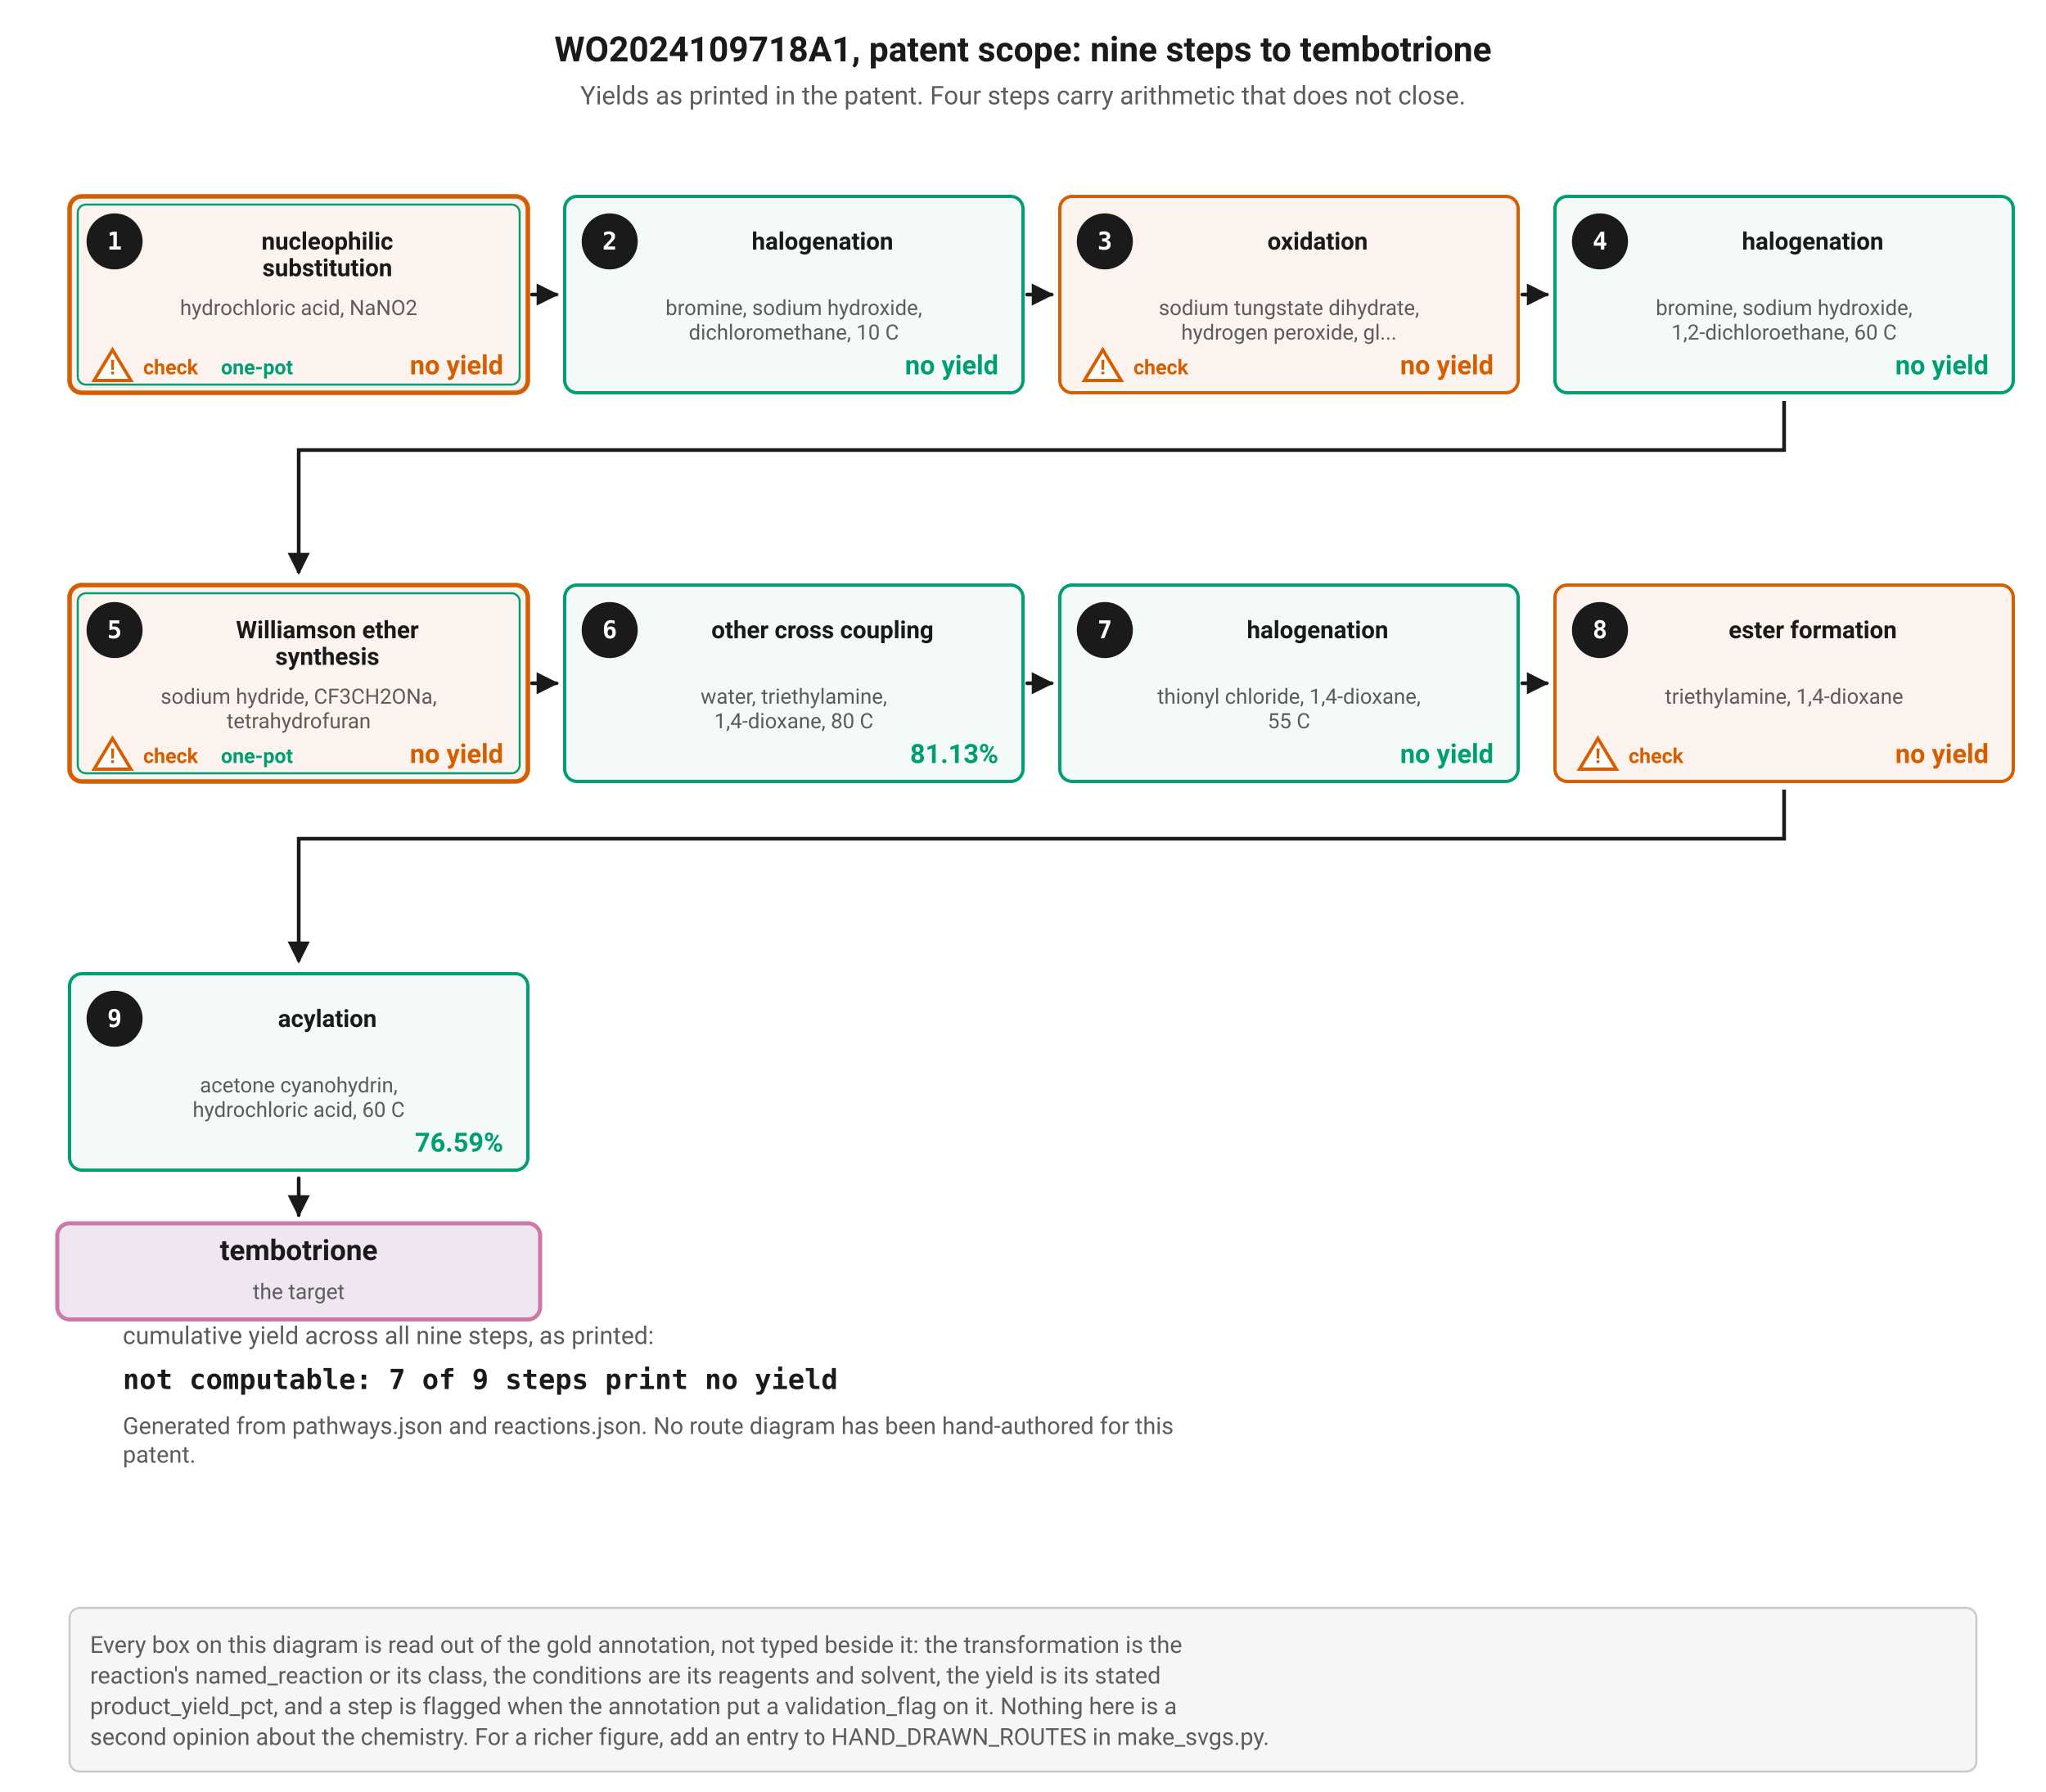
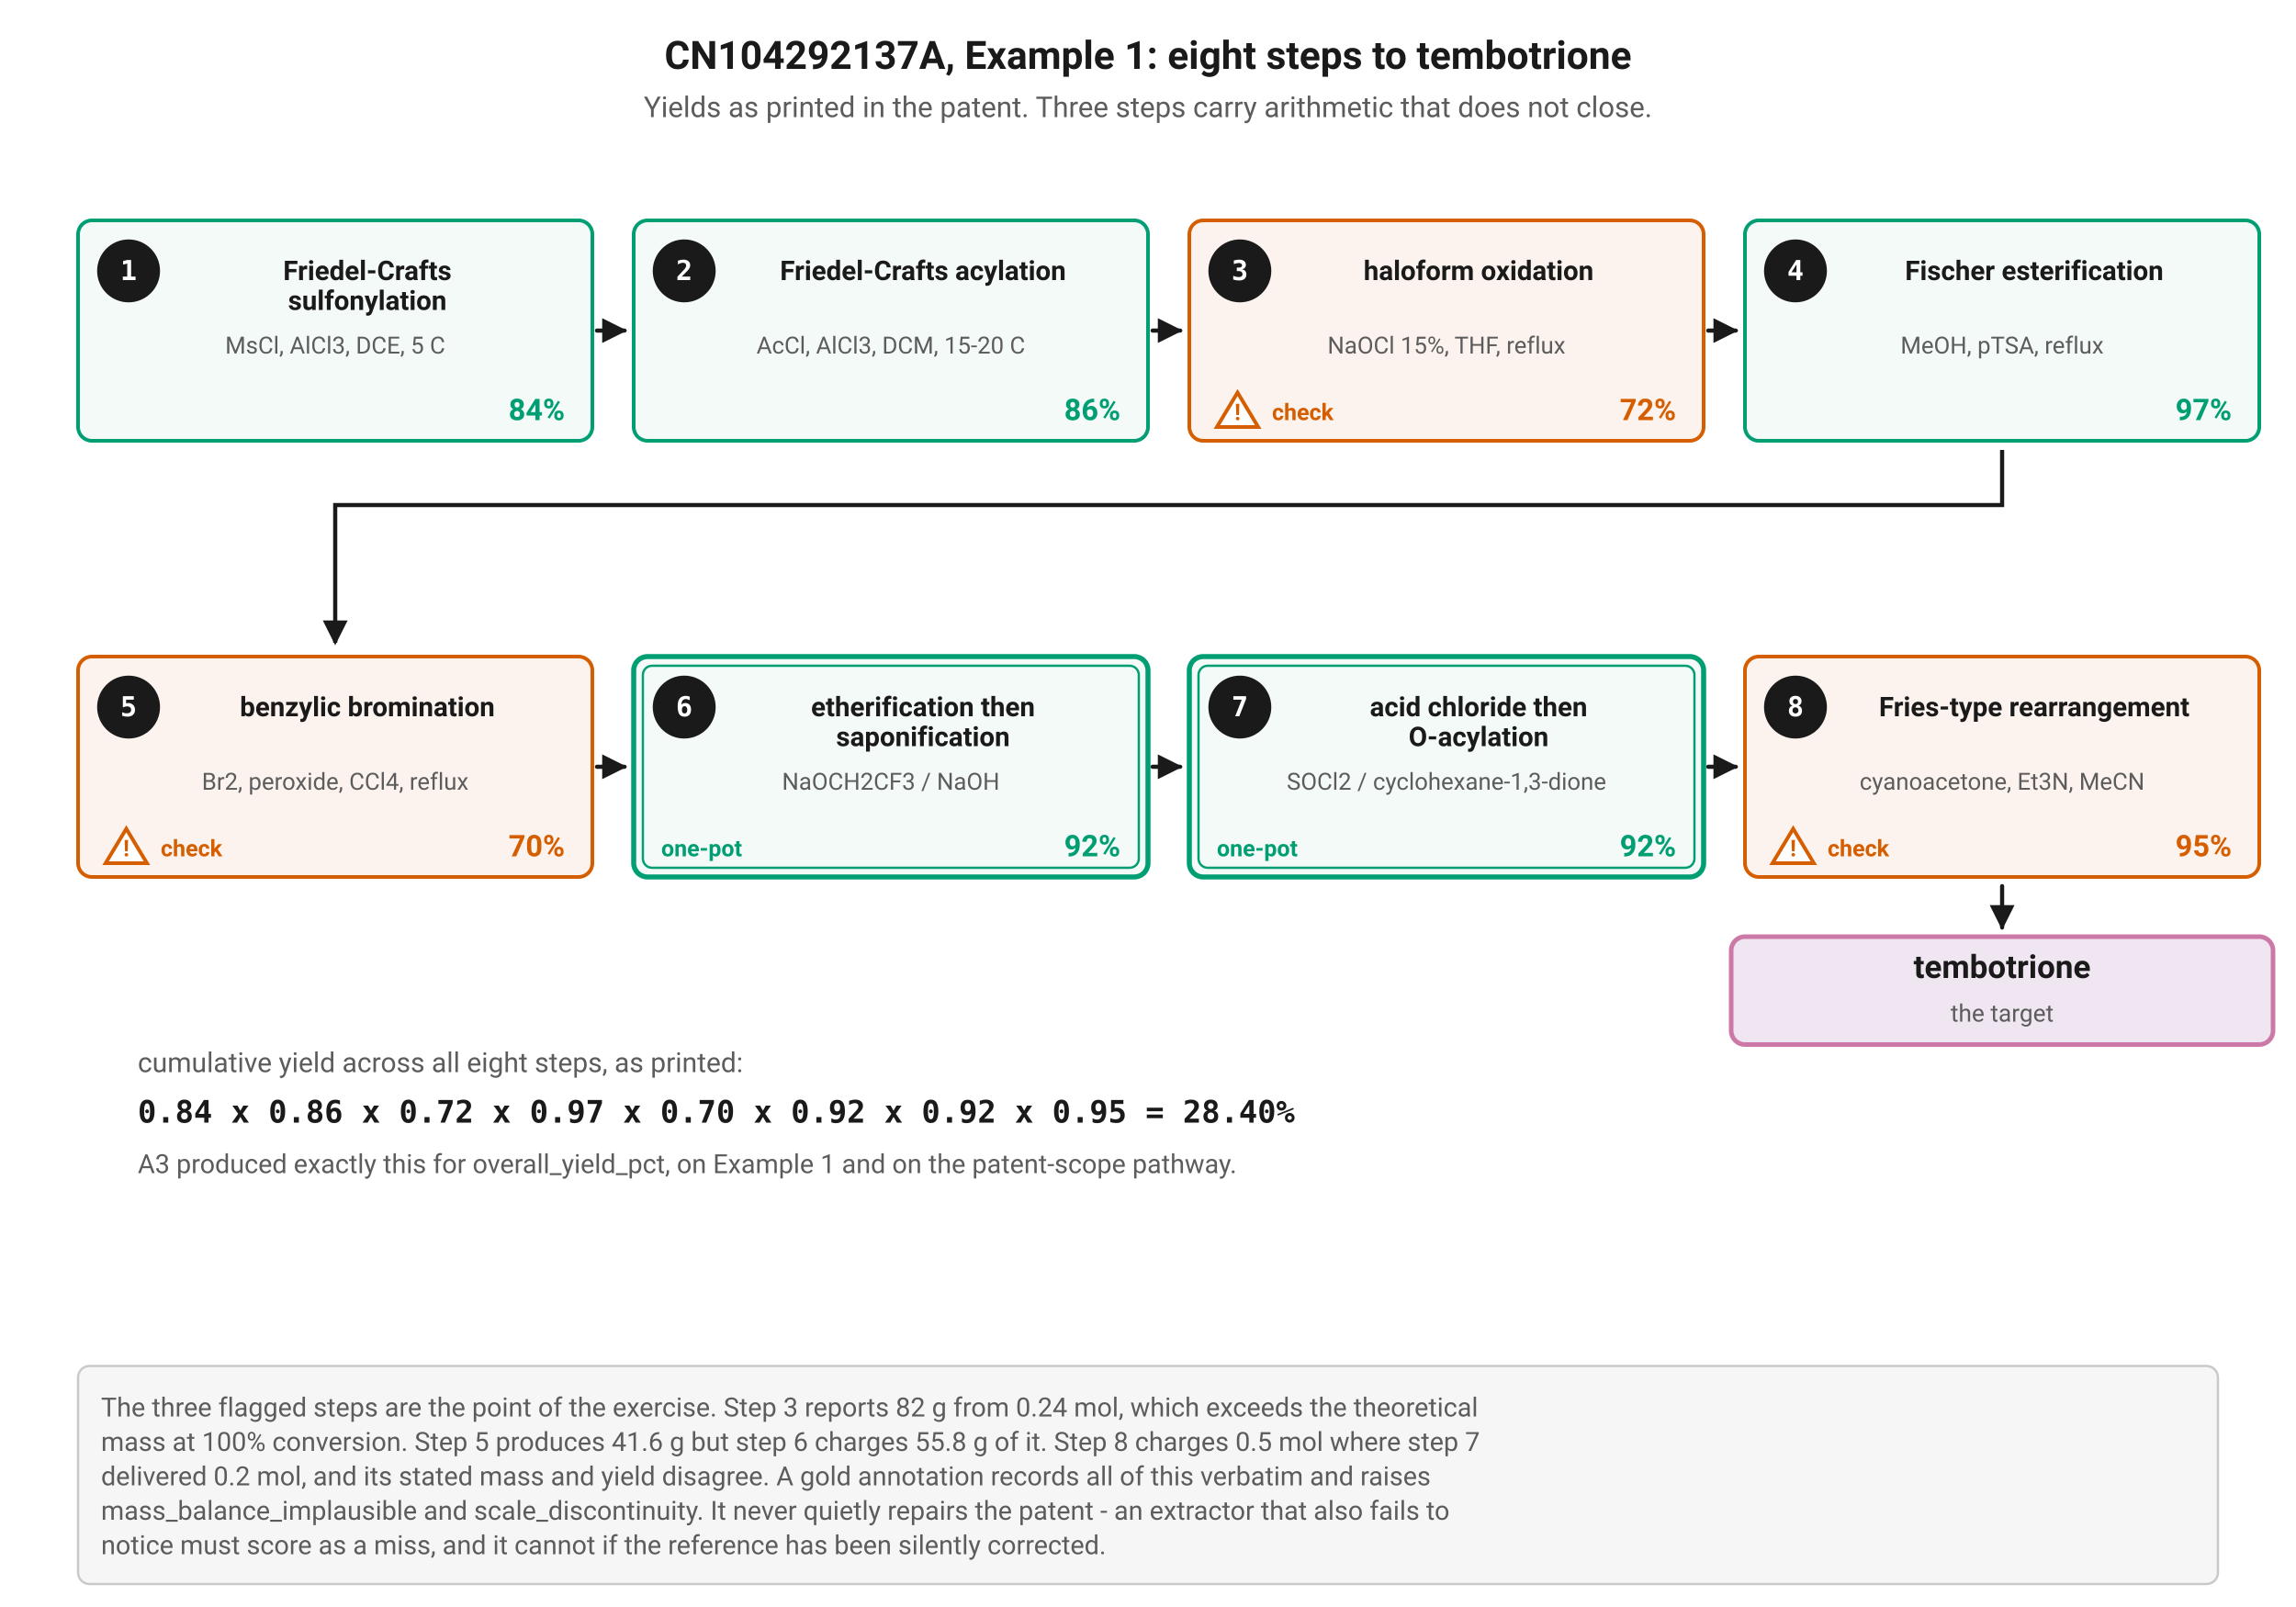
- <svg xmlns="http://www.w3.org/2000/svg" viewBox="0 0 1000 876" width="100%" role="img" aria-labelledby="m2t m2d">
+ <svg xmlns="http://www.w3.org/2000/svg" viewBox="0 0 1000 700" width="100%" role="img" aria-labelledby="m2t m2d">
  <defs>
    <marker id="m2arrow" viewBox="0 0 10 10" refX="9" refY="5" markerWidth="6" markerHeight="6" orient="auto-start-reverse">
      <path d="M 0 0 L 10 5 L 0 10 z" fill="#1a1a1a" />
    </marker>
    <pattern id="m2hatch" width="7" height="7" patternUnits="userSpaceOnUse" patternTransform="rotate(45)">
      <line x1="0" y1="0" x2="0" y2="7" stroke="#5c5c5c" stroke-width="2.2" />
    </pattern>
  </defs>
-   <rect width="1000" height="876" fill="#ffffff" />
-   <text x="500" y="30" font-family="ui-sans-serif, -apple-system, Segoe UI, Roboto, sans-serif" font-size="17" font-weight="600" fill="#1a1a1a" text-anchor="middle">WO2024109718A1, patent scope: nine steps to tembotrione</text>
-   <text x="500" y="51" font-family="ui-sans-serif, -apple-system, Segoe UI, Roboto, sans-serif" font-size="12.5" font-weight="normal" fill="#5c5c5c" text-anchor="middle">Yields as printed in the patent. Four steps carry arithmetic that does not close.</text>
-   <rect x="34" y="96" width="224" height="96" rx="6" fill="#fdf3ee" fill-opacity="1" stroke="#D55E00" stroke-width="2.2" />
-   <rect x="38" y="100" width="216" height="88" rx="4" fill="none" fill-opacity="1" stroke="#009E73" stroke-width="1.0" />
+   <rect width="1000" height="700" fill="#ffffff" />
+   <text x="500" y="30" font-family="ui-sans-serif, -apple-system, Segoe UI, Roboto, sans-serif" font-size="17" font-weight="600" fill="#1a1a1a" text-anchor="middle">CN104292137A, Example 1: eight steps to tembotrione</text>
+   <text x="500" y="51" font-family="ui-sans-serif, -apple-system, Segoe UI, Roboto, sans-serif" font-size="12.5" font-weight="normal" fill="#5c5c5c" text-anchor="middle">Yields as printed in the patent. Three steps carry arithmetic that does not close.</text>
+   <rect x="34" y="96" width="224" height="96" rx="6" fill="#f4faf7" fill-opacity="1" stroke="#009E73" stroke-width="1.6" />
  <circle cx="56" cy="118" r="13" fill="#1a1a1a" stroke="#1a1a1a" stroke-width="1.4" />
  <text x="56" y="122" font-family="ui-monospace, SFMono-Regular, Menlo, monospace" font-size="12" font-weight="700" fill="#ffffff" text-anchor="middle">1</text>
-   <text x="160.0" y="122" font-family="ui-sans-serif, -apple-system, Segoe UI, Roboto, sans-serif" font-size="11.8" font-weight="600" fill="#1a1a1a" text-anchor="middle">nucleophilic</text>
-   <text x="160.0" y="135" font-family="ui-sans-serif, -apple-system, Segoe UI, Roboto, sans-serif" font-size="11.8" font-weight="600" fill="#1a1a1a" text-anchor="middle">substitution</text>
-   <text x="146.0" y="154" font-family="ui-sans-serif, -apple-system, Segoe UI, Roboto, sans-serif" font-size="10.3" font-weight="normal" fill="#5c5c5c" text-anchor="middle">hydrochloric acid, NaNO2</text>
-   <text x="246" y="183" font-family="ui-sans-serif, -apple-system, Segoe UI, Roboto, sans-serif" font-size="13" font-weight="700" fill="#D55E00" text-anchor="end">no yield</text>
-   <text x="108" y="183" font-family="ui-sans-serif, -apple-system, Segoe UI, Roboto, sans-serif" font-size="10" font-weight="600" fill="#009E73" text-anchor="start">one-pot</text>
-   <polygon points="46,186 55,171 64,186" fill="#ffffff" stroke="#D55E00" stroke-width="1.6" />
-   <text x="55" y="183" font-family="ui-sans-serif, -apple-system, Segoe UI, Roboto, sans-serif" font-size="10" font-weight="700" fill="#D55E00" text-anchor="middle">!</text>
-   <text x="70" y="183" font-family="ui-sans-serif, -apple-system, Segoe UI, Roboto, sans-serif" font-size="10" font-weight="600" fill="#D55E00" text-anchor="start">check</text>
+   <text x="160.0" y="122" font-family="ui-sans-serif, -apple-system, Segoe UI, Roboto, sans-serif" font-size="11.8" font-weight="600" fill="#1a1a1a" text-anchor="middle">Friedel-Crafts</text>
+   <text x="160.0" y="135" font-family="ui-sans-serif, -apple-system, Segoe UI, Roboto, sans-serif" font-size="11.8" font-weight="600" fill="#1a1a1a" text-anchor="middle">sulfonylation</text>
+   <text x="146.0" y="154" font-family="ui-sans-serif, -apple-system, Segoe UI, Roboto, sans-serif" font-size="10.3" font-weight="normal" fill="#5c5c5c" text-anchor="middle">MsCl, AlCl3, DCE, 5 C</text>
+   <text x="246" y="183" font-family="ui-sans-serif, -apple-system, Segoe UI, Roboto, sans-serif" font-size="13" font-weight="700" fill="#009E73" text-anchor="end">84%</text>
  <rect x="276" y="96" width="224" height="96" rx="6" fill="#f4faf7" fill-opacity="1" stroke="#009E73" stroke-width="1.6" />
  <circle cx="298" cy="118" r="13" fill="#1a1a1a" stroke="#1a1a1a" stroke-width="1.4" />
  <text x="298" y="122" font-family="ui-monospace, SFMono-Regular, Menlo, monospace" font-size="12" font-weight="700" fill="#ffffff" text-anchor="middle">2</text>
-   <text x="402.0" y="122" font-family="ui-sans-serif, -apple-system, Segoe UI, Roboto, sans-serif" font-size="11.8" font-weight="600" fill="#1a1a1a" text-anchor="middle">halogenation</text>
-   <text x="388.0" y="154" font-family="ui-sans-serif, -apple-system, Segoe UI, Roboto, sans-serif" font-size="10.3" font-weight="normal" fill="#5c5c5c" text-anchor="middle">bromine, sodium hydroxide,</text>
-   <text x="388.0" y="166" font-family="ui-sans-serif, -apple-system, Segoe UI, Roboto, sans-serif" font-size="10.3" font-weight="normal" fill="#5c5c5c" text-anchor="middle">dichloromethane, 10 C</text>
-   <text x="488" y="183" font-family="ui-sans-serif, -apple-system, Segoe UI, Roboto, sans-serif" font-size="13" font-weight="700" fill="#009E73" text-anchor="end">no yield</text>
+   <text x="402.0" y="122" font-family="ui-sans-serif, -apple-system, Segoe UI, Roboto, sans-serif" font-size="11.8" font-weight="600" fill="#1a1a1a" text-anchor="middle">Friedel-Crafts acylation</text>
+   <text x="388.0" y="154" font-family="ui-sans-serif, -apple-system, Segoe UI, Roboto, sans-serif" font-size="10.3" font-weight="normal" fill="#5c5c5c" text-anchor="middle">AcCl, AlCl3, DCM, 15-20 C</text>
+   <text x="488" y="183" font-family="ui-sans-serif, -apple-system, Segoe UI, Roboto, sans-serif" font-size="13" font-weight="700" fill="#009E73" text-anchor="end">86%</text>
  <rect x="518" y="96" width="224" height="96" rx="6" fill="#fdf3ee" fill-opacity="1" stroke="#D55E00" stroke-width="1.6" />
  <circle cx="540" cy="118" r="13" fill="#1a1a1a" stroke="#1a1a1a" stroke-width="1.4" />
  <text x="540" y="122" font-family="ui-monospace, SFMono-Regular, Menlo, monospace" font-size="12" font-weight="700" fill="#ffffff" text-anchor="middle">3</text>
-   <text x="644.0" y="122" font-family="ui-sans-serif, -apple-system, Segoe UI, Roboto, sans-serif" font-size="11.8" font-weight="600" fill="#1a1a1a" text-anchor="middle">oxidation</text>
-   <text x="630.0" y="154" font-family="ui-sans-serif, -apple-system, Segoe UI, Roboto, sans-serif" font-size="10.3" font-weight="normal" fill="#5c5c5c" text-anchor="middle">sodium tungstate dihydrate,</text>
-   <text x="630.0" y="166" font-family="ui-sans-serif, -apple-system, Segoe UI, Roboto, sans-serif" font-size="10.3" font-weight="normal" fill="#5c5c5c" text-anchor="middle">hydrogen peroxide, gl...</text>
-   <text x="730" y="183" font-family="ui-sans-serif, -apple-system, Segoe UI, Roboto, sans-serif" font-size="13" font-weight="700" fill="#D55E00" text-anchor="end">no yield</text>
+   <text x="644.0" y="122" font-family="ui-sans-serif, -apple-system, Segoe UI, Roboto, sans-serif" font-size="11.8" font-weight="600" fill="#1a1a1a" text-anchor="middle">haloform oxidation</text>
+   <text x="630.0" y="154" font-family="ui-sans-serif, -apple-system, Segoe UI, Roboto, sans-serif" font-size="10.3" font-weight="normal" fill="#5c5c5c" text-anchor="middle">NaOCl 15%, THF, reflux</text>
+   <text x="730" y="183" font-family="ui-sans-serif, -apple-system, Segoe UI, Roboto, sans-serif" font-size="13" font-weight="700" fill="#D55E00" text-anchor="end">72%</text>
  <polygon points="530,186 539,171 548,186" fill="#ffffff" stroke="#D55E00" stroke-width="1.6" />
  <text x="539" y="183" font-family="ui-sans-serif, -apple-system, Segoe UI, Roboto, sans-serif" font-size="10" font-weight="700" fill="#D55E00" text-anchor="middle">!</text>
  <text x="554" y="183" font-family="ui-sans-serif, -apple-system, Segoe UI, Roboto, sans-serif" font-size="10" font-weight="600" fill="#D55E00" text-anchor="start">check</text>
  <rect x="760" y="96" width="224" height="96" rx="6" fill="#f4faf7" fill-opacity="1" stroke="#009E73" stroke-width="1.6" />
  <circle cx="782" cy="118" r="13" fill="#1a1a1a" stroke="#1a1a1a" stroke-width="1.4" />
  <text x="782" y="122" font-family="ui-monospace, SFMono-Regular, Menlo, monospace" font-size="12" font-weight="700" fill="#ffffff" text-anchor="middle">4</text>
-   <text x="886.0" y="122" font-family="ui-sans-serif, -apple-system, Segoe UI, Roboto, sans-serif" font-size="11.8" font-weight="600" fill="#1a1a1a" text-anchor="middle">halogenation</text>
-   <text x="872.0" y="154" font-family="ui-sans-serif, -apple-system, Segoe UI, Roboto, sans-serif" font-size="10.3" font-weight="normal" fill="#5c5c5c" text-anchor="middle">bromine, sodium hydroxide,</text>
-   <text x="872.0" y="166" font-family="ui-sans-serif, -apple-system, Segoe UI, Roboto, sans-serif" font-size="10.3" font-weight="normal" fill="#5c5c5c" text-anchor="middle">1,2-dichloroethane, 60 C</text>
-   <text x="972" y="183" font-family="ui-sans-serif, -apple-system, Segoe UI, Roboto, sans-serif" font-size="13" font-weight="700" fill="#009E73" text-anchor="end">no yield</text>
-   <rect x="34" y="286" width="224" height="96" rx="6" fill="#fdf3ee" fill-opacity="1" stroke="#D55E00" stroke-width="2.2" />
-   <rect x="38" y="290" width="216" height="88" rx="4" fill="none" fill-opacity="1" stroke="#009E73" stroke-width="1.0" />
+   <text x="886.0" y="122" font-family="ui-sans-serif, -apple-system, Segoe UI, Roboto, sans-serif" font-size="11.8" font-weight="600" fill="#1a1a1a" text-anchor="middle">Fischer esterification</text>
+   <text x="872.0" y="154" font-family="ui-sans-serif, -apple-system, Segoe UI, Roboto, sans-serif" font-size="10.3" font-weight="normal" fill="#5c5c5c" text-anchor="middle">MeOH, pTSA, reflux</text>
+   <text x="972" y="183" font-family="ui-sans-serif, -apple-system, Segoe UI, Roboto, sans-serif" font-size="13" font-weight="700" fill="#009E73" text-anchor="end">97%</text>
+   <rect x="34" y="286" width="224" height="96" rx="6" fill="#fdf3ee" fill-opacity="1" stroke="#D55E00" stroke-width="1.6" />
  <circle cx="56" cy="308" r="13" fill="#1a1a1a" stroke="#1a1a1a" stroke-width="1.4" />
  <text x="56" y="312" font-family="ui-monospace, SFMono-Regular, Menlo, monospace" font-size="12" font-weight="700" fill="#ffffff" text-anchor="middle">5</text>
-   <text x="160.0" y="312" font-family="ui-sans-serif, -apple-system, Segoe UI, Roboto, sans-serif" font-size="11.8" font-weight="600" fill="#1a1a1a" text-anchor="middle">Williamson ether</text>
-   <text x="160.0" y="325" font-family="ui-sans-serif, -apple-system, Segoe UI, Roboto, sans-serif" font-size="11.8" font-weight="600" fill="#1a1a1a" text-anchor="middle">synthesis</text>
-   <text x="146.0" y="344" font-family="ui-sans-serif, -apple-system, Segoe UI, Roboto, sans-serif" font-size="10.3" font-weight="normal" fill="#5c5c5c" text-anchor="middle">sodium hydride, CF3CH2ONa,</text>
-   <text x="146.0" y="356" font-family="ui-sans-serif, -apple-system, Segoe UI, Roboto, sans-serif" font-size="10.3" font-weight="normal" fill="#5c5c5c" text-anchor="middle">tetrahydrofuran</text>
-   <text x="246" y="373" font-family="ui-sans-serif, -apple-system, Segoe UI, Roboto, sans-serif" font-size="13" font-weight="700" fill="#D55E00" text-anchor="end">no yield</text>
-   <text x="108" y="373" font-family="ui-sans-serif, -apple-system, Segoe UI, Roboto, sans-serif" font-size="10" font-weight="600" fill="#009E73" text-anchor="start">one-pot</text>
+   <text x="160.0" y="312" font-family="ui-sans-serif, -apple-system, Segoe UI, Roboto, sans-serif" font-size="11.8" font-weight="600" fill="#1a1a1a" text-anchor="middle">benzylic bromination</text>
+   <text x="146.0" y="344" font-family="ui-sans-serif, -apple-system, Segoe UI, Roboto, sans-serif" font-size="10.3" font-weight="normal" fill="#5c5c5c" text-anchor="middle">Br2, peroxide, CCl4, reflux</text>
+   <text x="246" y="373" font-family="ui-sans-serif, -apple-system, Segoe UI, Roboto, sans-serif" font-size="13" font-weight="700" fill="#D55E00" text-anchor="end">70%</text>
  <polygon points="46,376 55,361 64,376" fill="#ffffff" stroke="#D55E00" stroke-width="1.6" />
  <text x="55" y="373" font-family="ui-sans-serif, -apple-system, Segoe UI, Roboto, sans-serif" font-size="10" font-weight="700" fill="#D55E00" text-anchor="middle">!</text>
  <text x="70" y="373" font-family="ui-sans-serif, -apple-system, Segoe UI, Roboto, sans-serif" font-size="10" font-weight="600" fill="#D55E00" text-anchor="start">check</text>
-   <rect x="276" y="286" width="224" height="96" rx="6" fill="#f4faf7" fill-opacity="1" stroke="#009E73" stroke-width="1.6" />
+   <rect x="276" y="286" width="224" height="96" rx="6" fill="#f4faf7" fill-opacity="1" stroke="#009E73" stroke-width="2.2" />
+   <rect x="280" y="290" width="216" height="88" rx="4" fill="none" fill-opacity="1" stroke="#009E73" stroke-width="1.0" />
  <circle cx="298" cy="308" r="13" fill="#1a1a1a" stroke="#1a1a1a" stroke-width="1.4" />
  <text x="298" y="312" font-family="ui-monospace, SFMono-Regular, Menlo, monospace" font-size="12" font-weight="700" fill="#ffffff" text-anchor="middle">6</text>
-   <text x="402.0" y="312" font-family="ui-sans-serif, -apple-system, Segoe UI, Roboto, sans-serif" font-size="11.8" font-weight="600" fill="#1a1a1a" text-anchor="middle">other cross coupling</text>
-   <text x="388.0" y="344" font-family="ui-sans-serif, -apple-system, Segoe UI, Roboto, sans-serif" font-size="10.3" font-weight="normal" fill="#5c5c5c" text-anchor="middle">water, triethylamine,</text>
-   <text x="388.0" y="356" font-family="ui-sans-serif, -apple-system, Segoe UI, Roboto, sans-serif" font-size="10.3" font-weight="normal" fill="#5c5c5c" text-anchor="middle">1,4-dioxane, 80 C</text>
-   <text x="488" y="373" font-family="ui-sans-serif, -apple-system, Segoe UI, Roboto, sans-serif" font-size="13" font-weight="700" fill="#009E73" text-anchor="end">81.13%</text>
-   <rect x="518" y="286" width="224" height="96" rx="6" fill="#f4faf7" fill-opacity="1" stroke="#009E73" stroke-width="1.6" />
+   <text x="402.0" y="312" font-family="ui-sans-serif, -apple-system, Segoe UI, Roboto, sans-serif" font-size="11.8" font-weight="600" fill="#1a1a1a" text-anchor="middle">etherification then</text>
+   <text x="402.0" y="325" font-family="ui-sans-serif, -apple-system, Segoe UI, Roboto, sans-serif" font-size="11.8" font-weight="600" fill="#1a1a1a" text-anchor="middle">saponification</text>
+   <text x="388.0" y="344" font-family="ui-sans-serif, -apple-system, Segoe UI, Roboto, sans-serif" font-size="10.3" font-weight="normal" fill="#5c5c5c" text-anchor="middle">NaOCH2CF3 / NaOH</text>
+   <text x="488" y="373" font-family="ui-sans-serif, -apple-system, Segoe UI, Roboto, sans-serif" font-size="13" font-weight="700" fill="#009E73" text-anchor="end">92%</text>
+   <text x="288" y="373" font-family="ui-sans-serif, -apple-system, Segoe UI, Roboto, sans-serif" font-size="10" font-weight="600" fill="#009E73" text-anchor="start">one-pot</text>
+   <rect x="518" y="286" width="224" height="96" rx="6" fill="#f4faf7" fill-opacity="1" stroke="#009E73" stroke-width="2.2" />
+   <rect x="522" y="290" width="216" height="88" rx="4" fill="none" fill-opacity="1" stroke="#009E73" stroke-width="1.0" />
  <circle cx="540" cy="308" r="13" fill="#1a1a1a" stroke="#1a1a1a" stroke-width="1.4" />
  <text x="540" y="312" font-family="ui-monospace, SFMono-Regular, Menlo, monospace" font-size="12" font-weight="700" fill="#ffffff" text-anchor="middle">7</text>
-   <text x="644.0" y="312" font-family="ui-sans-serif, -apple-system, Segoe UI, Roboto, sans-serif" font-size="11.8" font-weight="600" fill="#1a1a1a" text-anchor="middle">halogenation</text>
-   <text x="630.0" y="344" font-family="ui-sans-serif, -apple-system, Segoe UI, Roboto, sans-serif" font-size="10.3" font-weight="normal" fill="#5c5c5c" text-anchor="middle">thionyl chloride, 1,4-dioxane,</text>
-   <text x="630.0" y="356" font-family="ui-sans-serif, -apple-system, Segoe UI, Roboto, sans-serif" font-size="10.3" font-weight="normal" fill="#5c5c5c" text-anchor="middle">55 C</text>
-   <text x="730" y="373" font-family="ui-sans-serif, -apple-system, Segoe UI, Roboto, sans-serif" font-size="13" font-weight="700" fill="#009E73" text-anchor="end">no yield</text>
+   <text x="644.0" y="312" font-family="ui-sans-serif, -apple-system, Segoe UI, Roboto, sans-serif" font-size="11.8" font-weight="600" fill="#1a1a1a" text-anchor="middle">acid chloride then</text>
+   <text x="644.0" y="325" font-family="ui-sans-serif, -apple-system, Segoe UI, Roboto, sans-serif" font-size="11.8" font-weight="600" fill="#1a1a1a" text-anchor="middle">O-acylation</text>
+   <text x="630.0" y="344" font-family="ui-sans-serif, -apple-system, Segoe UI, Roboto, sans-serif" font-size="10.3" font-weight="normal" fill="#5c5c5c" text-anchor="middle">SOCl2 / cyclohexane-1,3-dione</text>
+   <text x="730" y="373" font-family="ui-sans-serif, -apple-system, Segoe UI, Roboto, sans-serif" font-size="13" font-weight="700" fill="#009E73" text-anchor="end">92%</text>
+   <text x="530" y="373" font-family="ui-sans-serif, -apple-system, Segoe UI, Roboto, sans-serif" font-size="10" font-weight="600" fill="#009E73" text-anchor="start">one-pot</text>
  <rect x="760" y="286" width="224" height="96" rx="6" fill="#fdf3ee" fill-opacity="1" stroke="#D55E00" stroke-width="1.6" />
  <circle cx="782" cy="308" r="13" fill="#1a1a1a" stroke="#1a1a1a" stroke-width="1.4" />
  <text x="782" y="312" font-family="ui-monospace, SFMono-Regular, Menlo, monospace" font-size="12" font-weight="700" fill="#ffffff" text-anchor="middle">8</text>
-   <text x="886.0" y="312" font-family="ui-sans-serif, -apple-system, Segoe UI, Roboto, sans-serif" font-size="11.8" font-weight="600" fill="#1a1a1a" text-anchor="middle">ester formation</text>
-   <text x="872.0" y="344" font-family="ui-sans-serif, -apple-system, Segoe UI, Roboto, sans-serif" font-size="10.3" font-weight="normal" fill="#5c5c5c" text-anchor="middle">triethylamine, 1,4-dioxane</text>
-   <text x="972" y="373" font-family="ui-sans-serif, -apple-system, Segoe UI, Roboto, sans-serif" font-size="13" font-weight="700" fill="#D55E00" text-anchor="end">no yield</text>
+   <text x="886.0" y="312" font-family="ui-sans-serif, -apple-system, Segoe UI, Roboto, sans-serif" font-size="11.8" font-weight="600" fill="#1a1a1a" text-anchor="middle">Fries-type rearrangement</text>
+   <text x="872.0" y="344" font-family="ui-sans-serif, -apple-system, Segoe UI, Roboto, sans-serif" font-size="10.3" font-weight="normal" fill="#5c5c5c" text-anchor="middle">cyanoacetone, Et3N, MeCN</text>
+   <text x="972" y="373" font-family="ui-sans-serif, -apple-system, Segoe UI, Roboto, sans-serif" font-size="13" font-weight="700" fill="#D55E00" text-anchor="end">95%</text>
  <polygon points="772,376 781,361 790,376" fill="#ffffff" stroke="#D55E00" stroke-width="1.6" />
  <text x="781" y="373" font-family="ui-sans-serif, -apple-system, Segoe UI, Roboto, sans-serif" font-size="10" font-weight="700" fill="#D55E00" text-anchor="middle">!</text>
  <text x="796" y="373" font-family="ui-sans-serif, -apple-system, Segoe UI, Roboto, sans-serif" font-size="10" font-weight="600" fill="#D55E00" text-anchor="start">check</text>
-   <rect x="34" y="476" width="224" height="96" rx="6" fill="#f4faf7" fill-opacity="1" stroke="#009E73" stroke-width="1.6" />
-   <circle cx="56" cy="498" r="13" fill="#1a1a1a" stroke="#1a1a1a" stroke-width="1.4" />
-   <text x="56" y="502" font-family="ui-monospace, SFMono-Regular, Menlo, monospace" font-size="12" font-weight="700" fill="#ffffff" text-anchor="middle">9</text>
-   <text x="160.0" y="502" font-family="ui-sans-serif, -apple-system, Segoe UI, Roboto, sans-serif" font-size="11.8" font-weight="600" fill="#1a1a1a" text-anchor="middle">acylation</text>
-   <text x="146.0" y="534" font-family="ui-sans-serif, -apple-system, Segoe UI, Roboto, sans-serif" font-size="10.3" font-weight="normal" fill="#5c5c5c" text-anchor="middle">acetone cyanohydrin,</text>
-   <text x="146.0" y="546" font-family="ui-sans-serif, -apple-system, Segoe UI, Roboto, sans-serif" font-size="10.3" font-weight="normal" fill="#5c5c5c" text-anchor="middle">hydrochloric acid, 60 C</text>
-   <text x="246" y="563" font-family="ui-sans-serif, -apple-system, Segoe UI, Roboto, sans-serif" font-size="13" font-weight="700" fill="#009E73" text-anchor="end">76.59%</text>
  <line x1="260" y1="144.0" x2="272" y2="144.0" stroke="#1a1a1a" stroke-width="1.8" stroke-linecap="round" marker-end="url(#m2arrow)" />
  <line x1="502" y1="144.0" x2="514" y2="144.0" stroke="#1a1a1a" stroke-width="1.8" stroke-linecap="round" marker-end="url(#m2arrow)" />
  <line x1="744" y1="144.0" x2="756" y2="144.0" stroke="#1a1a1a" stroke-width="1.8" stroke-linecap="round" marker-end="url(#m2arrow)" />
  <line x1="260" y1="334.0" x2="272" y2="334.0" stroke="#1a1a1a" stroke-width="1.8" stroke-linecap="round" marker-end="url(#m2arrow)" />
  <line x1="502" y1="334.0" x2="514" y2="334.0" stroke="#1a1a1a" stroke-width="1.8" stroke-linecap="round" marker-end="url(#m2arrow)" />
  <line x1="744" y1="334.0" x2="756" y2="334.0" stroke="#1a1a1a" stroke-width="1.8" stroke-linecap="round" marker-end="url(#m2arrow)" />
  <path d="M 872.0 196 L 872.0 220 L 146.0 220 L 146.0 280" fill="none" stroke="#1a1a1a" stroke-width="1.8" marker-end="url(#m2arrow)" />
-   <path d="M 872.0 386 L 872.0 410 L 146.0 410 L 146.0 470" fill="none" stroke="#1a1a1a" stroke-width="1.8" marker-end="url(#m2arrow)" />
-   <rect x="28" y="598" width="236" height="47" rx="6" fill="#efe6f1" fill-opacity="1" stroke="#CC79A7" stroke-width="2" />
-   <text x="146.0" y="616" font-family="ui-sans-serif, -apple-system, Segoe UI, Roboto, sans-serif" font-size="14" font-weight="700" fill="#1a1a1a" text-anchor="middle">tembotrione</text>
-   <text x="146.0" y="635" font-family="ui-sans-serif, -apple-system, Segoe UI, Roboto, sans-serif" font-size="10.5" font-weight="normal" fill="#5c5c5c" text-anchor="middle">the target</text>
-   <line x1="146.0" y1="576" x2="146.0" y2="594" stroke="#1a1a1a" stroke-width="1.8" stroke-linecap="round" marker-end="url(#m2arrow)" />
-   <text x="60" y="657" font-family="ui-sans-serif, -apple-system, Segoe UI, Roboto, sans-serif" font-size="12" font-weight="normal" fill="#5c5c5c" text-anchor="start">cumulative yield across all nine steps, as printed:</text>
-   <text x="60" y="679" font-family="ui-monospace, SFMono-Regular, Menlo, monospace" font-size="13.5" font-weight="700" fill="#1a1a1a" text-anchor="start">not computable: 7 of 9 steps print no yield</text>
-   <text x="60" y="701" font-family="ui-sans-serif, -apple-system, Segoe UI, Roboto, sans-serif" font-size="11.5" font-weight="normal" fill="#5c5c5c" text-anchor="start">Generated from pathways.json and reactions.json. No route diagram has been hand-authored for this</text>
-   <text x="60" y="715" font-family="ui-sans-serif, -apple-system, Segoe UI, Roboto, sans-serif" font-size="11.5" font-weight="normal" fill="#5c5c5c" text-anchor="start">patent.</text>
-   <rect x="34" y="786" width="932" height="80" rx="5" fill="#f6f6f6" fill-opacity="1" stroke="#c9c9c9" stroke-width="1" />
-   <text x="44" y="808" font-family="ui-sans-serif, -apple-system, Segoe UI, Roboto, sans-serif" font-size="11.5" font-weight="normal" fill="#5c5c5c" text-anchor="start">Every box on this diagram is read out of the gold annotation, not typed beside it: the transformation is the</text>
-   <text x="44" y="823" font-family="ui-sans-serif, -apple-system, Segoe UI, Roboto, sans-serif" font-size="11.5" font-weight="normal" fill="#5c5c5c" text-anchor="start">reaction's named_reaction or its class, the conditions are its reagents and solvent, the yield is its stated</text>
-   <text x="44" y="838" font-family="ui-sans-serif, -apple-system, Segoe UI, Roboto, sans-serif" font-size="11.5" font-weight="normal" fill="#5c5c5c" text-anchor="start">product_yield_pct, and a step is flagged when the annotation put a validation_flag on it. Nothing here is a</text>
-   <text x="44" y="853" font-family="ui-sans-serif, -apple-system, Segoe UI, Roboto, sans-serif" font-size="11.5" font-weight="normal" fill="#5c5c5c" text-anchor="start">second opinion about the chemistry. For a richer figure, add an entry to HAND_DRAWN_ROUTES in make_svgs.py.</text>
+   <rect x="754" y="408" width="236" height="47" rx="6" fill="#efe6f1" fill-opacity="1" stroke="#CC79A7" stroke-width="2" />
+   <text x="872.0" y="426" font-family="ui-sans-serif, -apple-system, Segoe UI, Roboto, sans-serif" font-size="14" font-weight="700" fill="#1a1a1a" text-anchor="middle">tembotrione</text>
+   <text x="872.0" y="445" font-family="ui-sans-serif, -apple-system, Segoe UI, Roboto, sans-serif" font-size="10.5" font-weight="normal" fill="#5c5c5c" text-anchor="middle">the target</text>
+   <line x1="872.0" y1="386" x2="872.0" y2="404" stroke="#1a1a1a" stroke-width="1.8" stroke-linecap="round" marker-end="url(#m2arrow)" />
+   <text x="60" y="467" font-family="ui-sans-serif, -apple-system, Segoe UI, Roboto, sans-serif" font-size="12" font-weight="normal" fill="#5c5c5c" text-anchor="start">cumulative yield across all eight steps, as printed:</text>
+   <text x="60" y="489" font-family="ui-monospace, SFMono-Regular, Menlo, monospace" font-size="13.5" font-weight="700" fill="#1a1a1a" text-anchor="start">0.84 x 0.86 x 0.72 x 0.97 x 0.70 x 0.92 x 0.92 x 0.95  =  28.40%</text>
+   <text x="60" y="511" font-family="ui-sans-serif, -apple-system, Segoe UI, Roboto, sans-serif" font-size="11.5" font-weight="normal" fill="#5c5c5c" text-anchor="start">A3 produced exactly this for overall_yield_pct, on Example 1 and on the patent-scope pathway.</text>
+   <rect x="34" y="595" width="932" height="95" rx="5" fill="#f6f6f6" fill-opacity="1" stroke="#c9c9c9" stroke-width="1" />
+   <text x="44" y="617" font-family="ui-sans-serif, -apple-system, Segoe UI, Roboto, sans-serif" font-size="11.5" font-weight="normal" fill="#5c5c5c" text-anchor="start">The three flagged steps are the point of the exercise. Step 3 reports 82 g from 0.24 mol, which exceeds the theoretical</text>
+   <text x="44" y="632" font-family="ui-sans-serif, -apple-system, Segoe UI, Roboto, sans-serif" font-size="11.5" font-weight="normal" fill="#5c5c5c" text-anchor="start">mass at 100% conversion. Step 5 produces 41.6 g but step 6 charges 55.8 g of it. Step 8 charges 0.5 mol where step 7</text>
+   <text x="44" y="647" font-family="ui-sans-serif, -apple-system, Segoe UI, Roboto, sans-serif" font-size="11.5" font-weight="normal" fill="#5c5c5c" text-anchor="start">delivered 0.2 mol, and its stated mass and yield disagree. A gold annotation records all of this verbatim and raises</text>
+   <text x="44" y="662" font-family="ui-sans-serif, -apple-system, Segoe UI, Roboto, sans-serif" font-size="11.5" font-weight="normal" fill="#5c5c5c" text-anchor="start">mass_balance_implausible and scale_discontinuity. It never quietly repairs the patent - an extractor that also fails to</text>
+   <text x="44" y="677" font-family="ui-sans-serif, -apple-system, Segoe UI, Roboto, sans-serif" font-size="11.5" font-weight="normal" fill="#5c5c5c" text-anchor="start">notice must score as a miss, and it cannot if the reference has been silently corrected.</text>
</svg>
